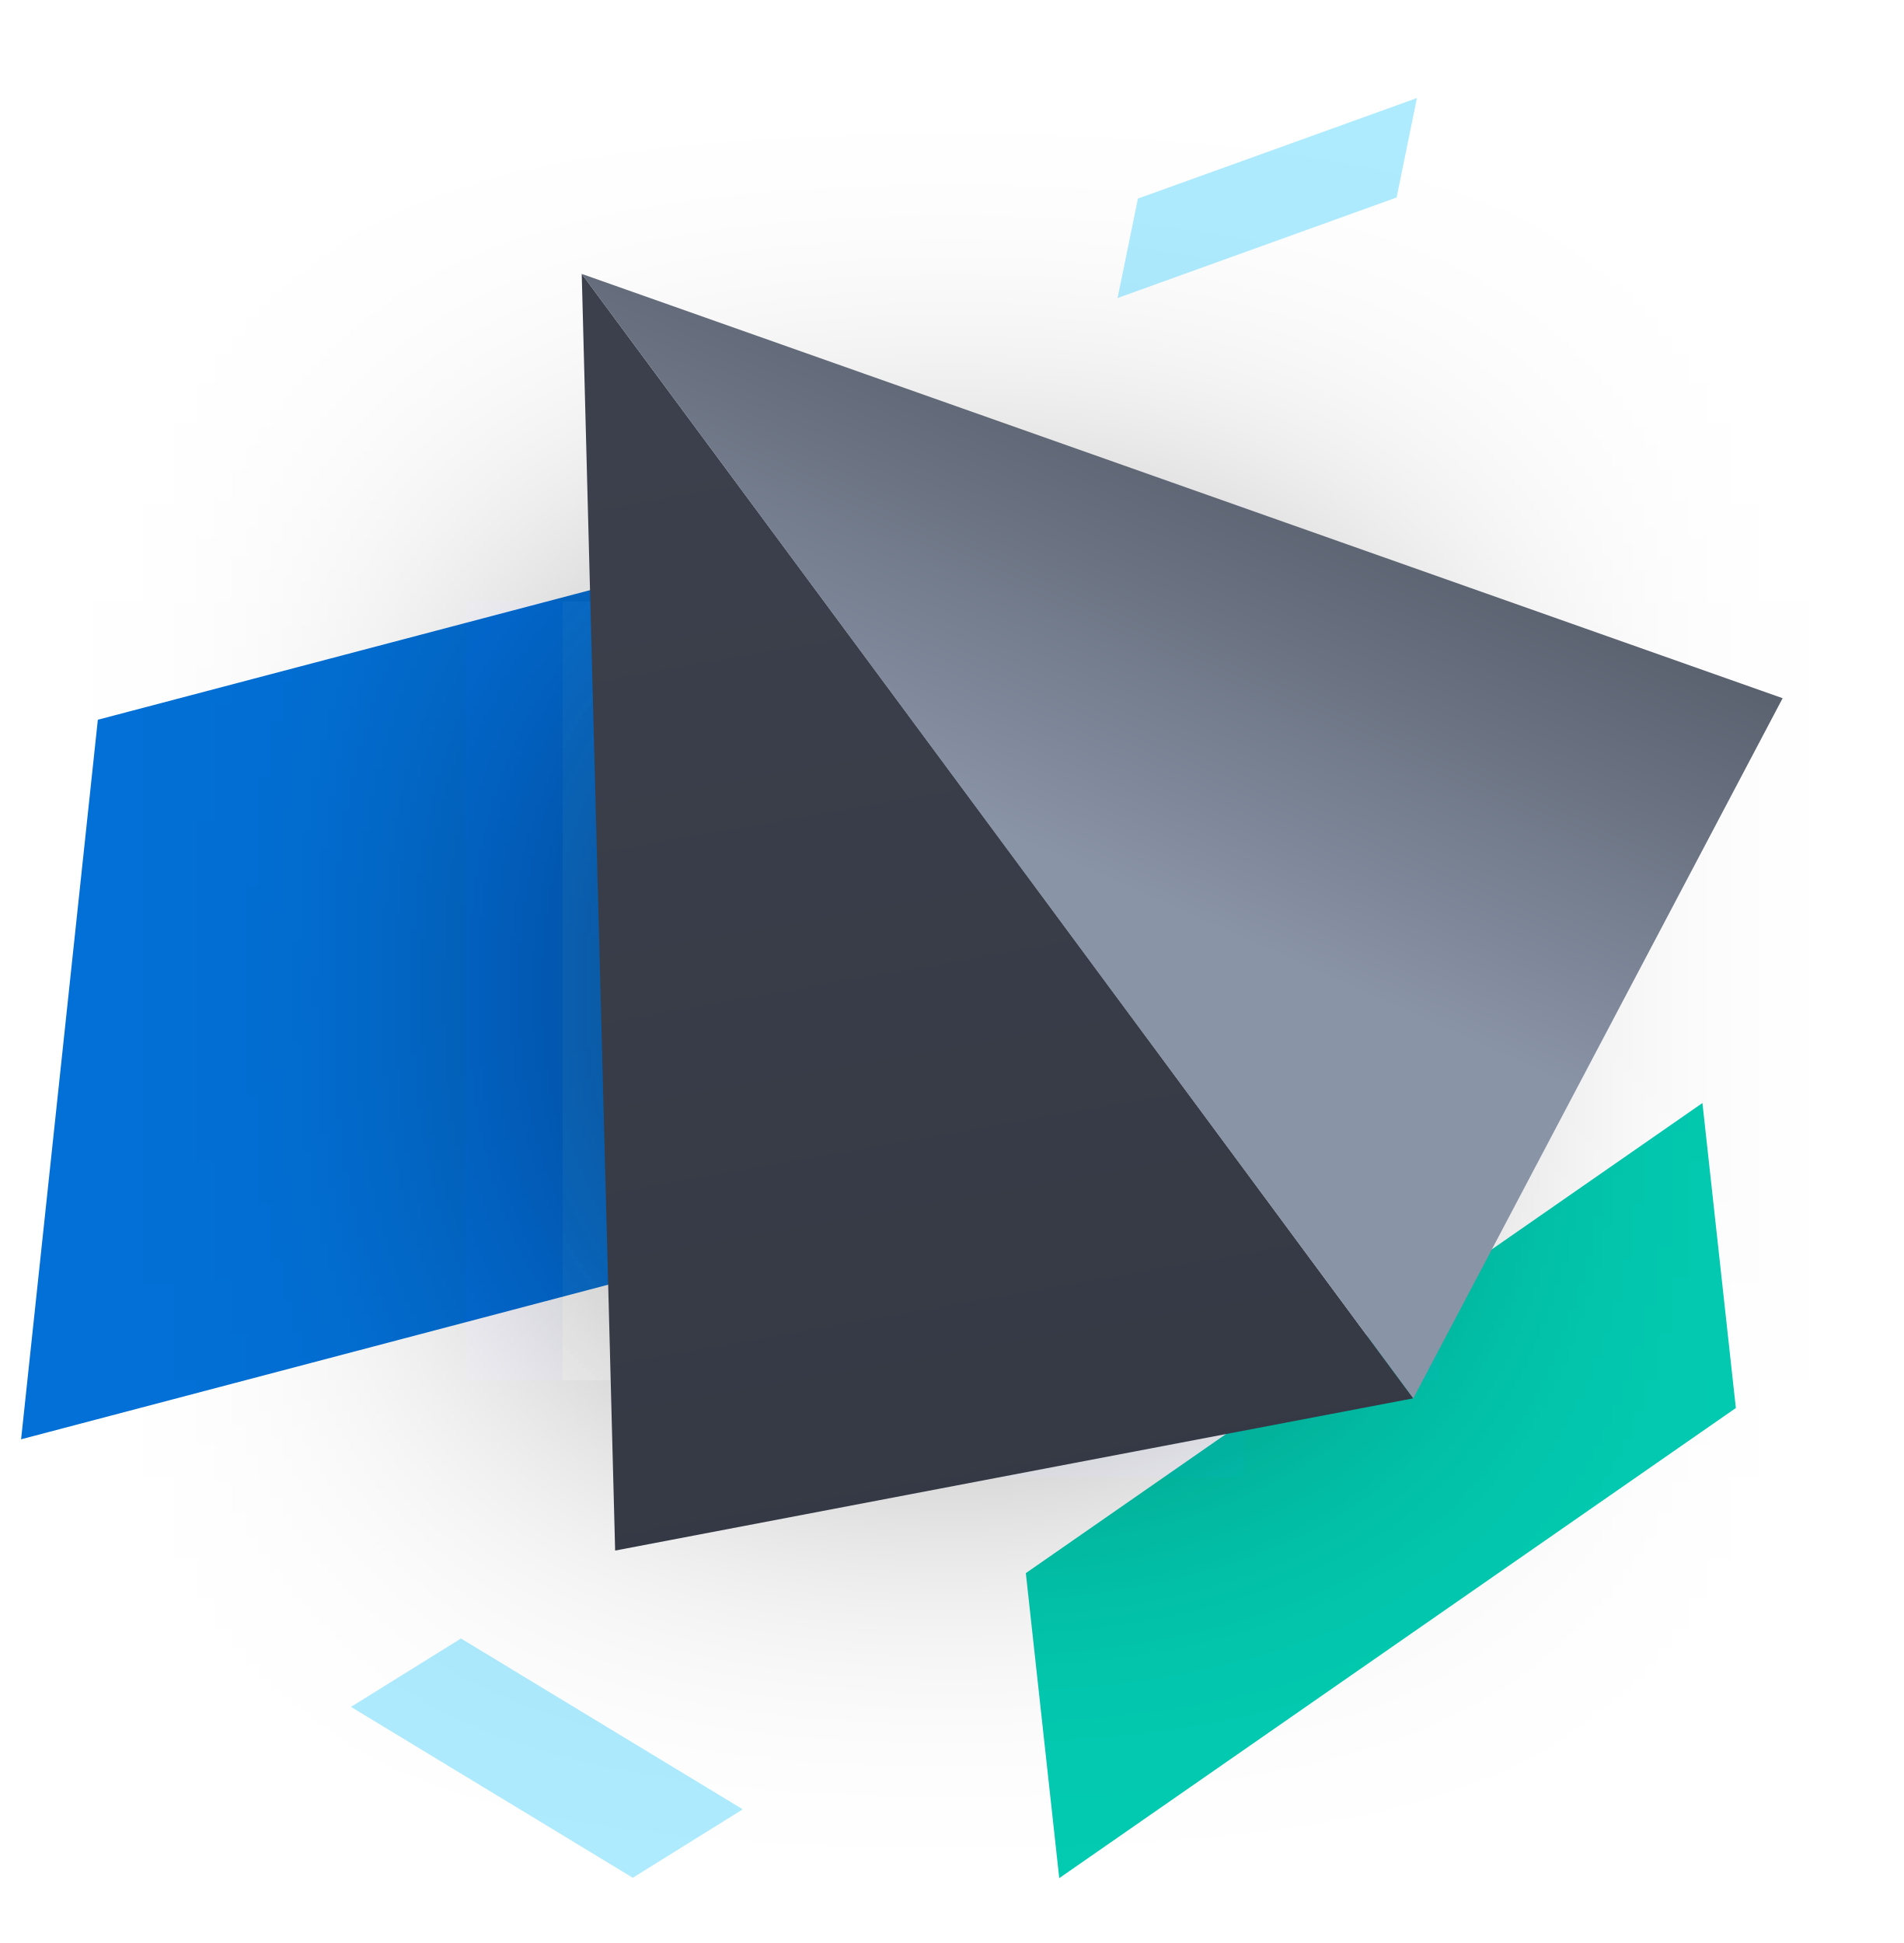
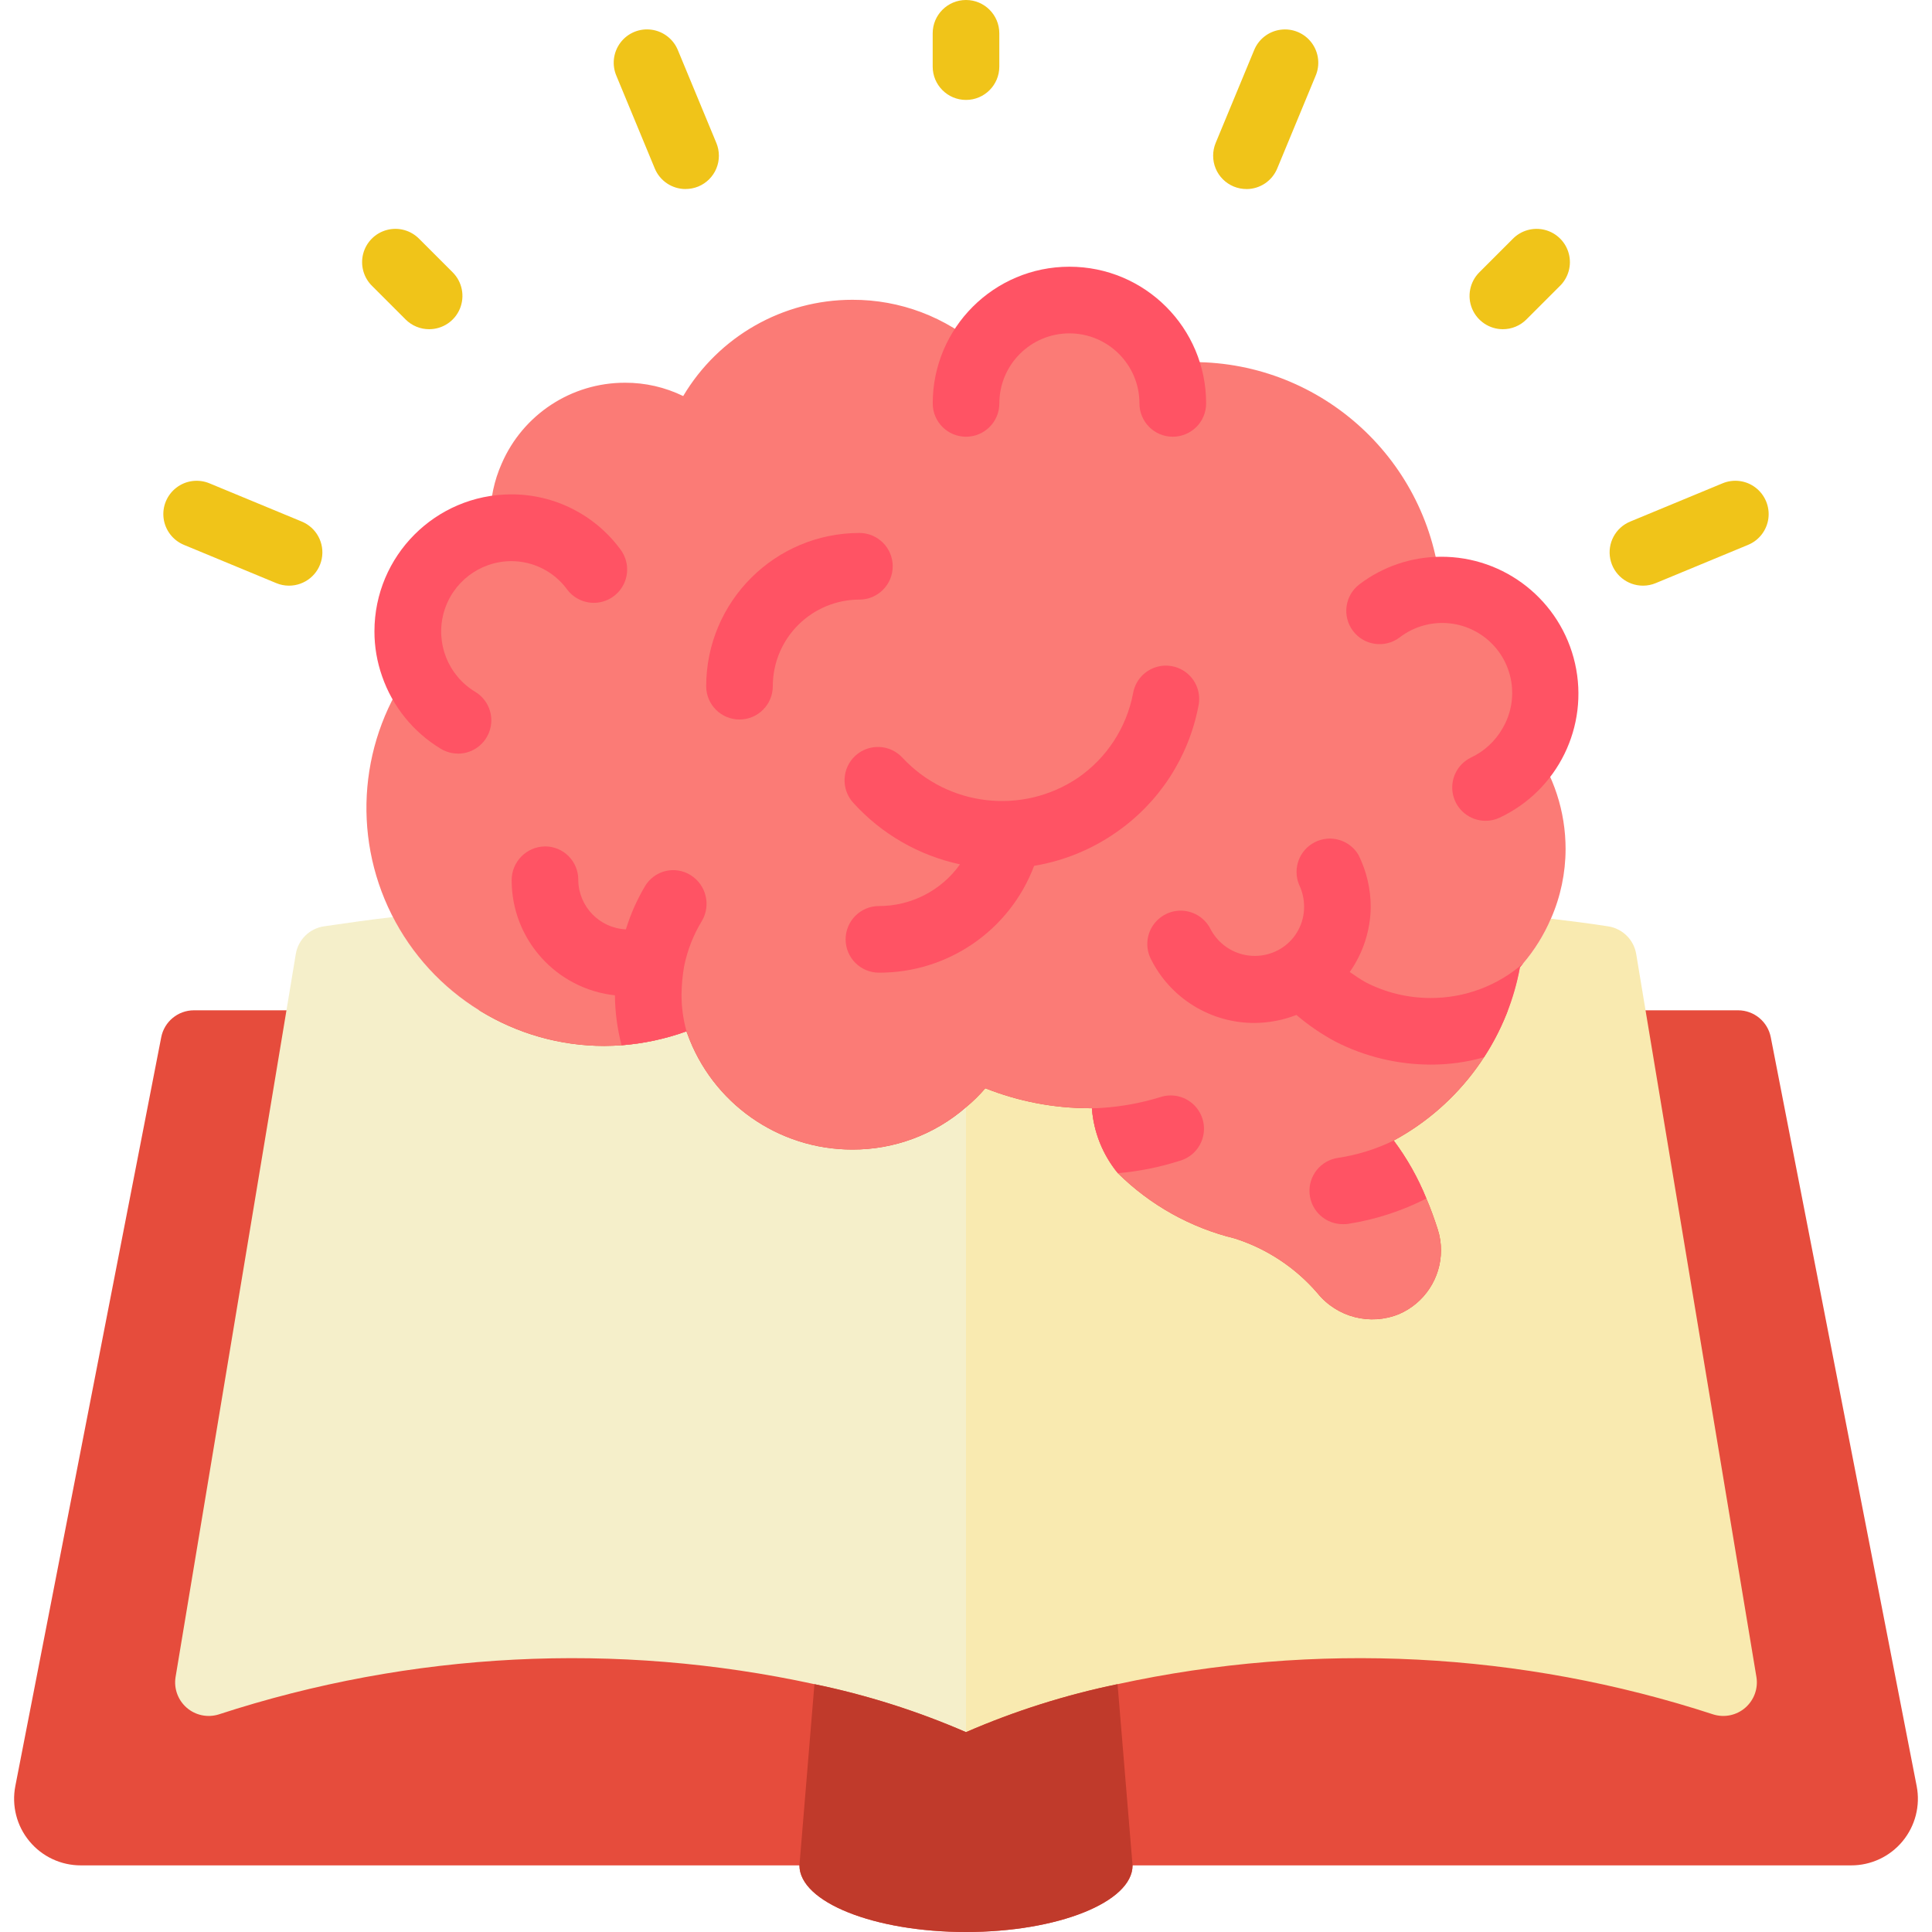
- <svg xmlns="http://www.w3.org/2000/svg" width="98" height="100">
-   <defs>
-     <filter x="-90%" y="-90%" width="280%" height="280%" filterUnits="objectBoundingBox" id="a">
-       <feGaussianBlur stdDeviation="12" in="SourceGraphic" />
-     </filter>
-     <linearGradient x1="49.892%" y1=".428%" x2="24.856%" y2="100%" id="b">
-       <stop stop-color="#3B404C" offset="0%" />
-       <stop stop-color="#333843" offset="100%" />
-     </linearGradient>
-     <linearGradient x1="17.713%" y1="0%" x2="77.754%" y2="68.424%" id="c">
-       <stop stop-color="#2C3039" offset="0%" />
-       <stop stop-color="#8A94A7" offset="100%" />
-     </linearGradient>
-   </defs>
-   <g fill="none" fill-rule="evenodd">
-     <path d="M49.028 61.452L1.086 74.076l3.95-37.033 27.97-7.364c.1 3.076.27 8.387.512 15.934l15.485 15.72.025.119z" fill="#0270D7" />
-     <path fill-opacity=".32" fill="#00BFFB" d="M23.725 84.328l-5.66 3.52 14.505 8.794 5.66-3.522z" />
-     <path fill="#02CBB1" d="M89.345 72.466l-1.72-15.697L52.8 80.964l1.72 15.698z" />
-     <path fill-opacity=".48" fill="#1D2026" filter="url(#a)" d="M44 41h40v40H44z" transform="translate(-15 -10)" />
-     <path fill="url(#b)" d="M37.841 71.977L0 54.169 37.231 0z" transform="rotate(-36 55.277 18.264)" />
-     <path fill="url(#c)" fill-rule="nonzero" transform="scale(-1 1) rotate(36 .538 -153.515)" d="M73.788 71.977L37.229 54 74.4 0z" />
-     <path fill-opacity=".32" fill="#00BFFB" d="M58.57 10.221l-1.048 5.117 14.362-5.174 1.047-5.118z" />
+ <svg xmlns="http://www.w3.org/2000/svg" height="108" viewBox="0 0 58 58" width="108">
+   <g id="Page-1" fill="none" fill-rule="evenodd">
+     <g id="026---Idea" fill-rule="nonzero">
+       <path id="Shape" d="m8.6 30.33h-2.78c-.478.001-.889.34-.98.81l-4.38 22.48c-.114.587.041 1.195.423 1.655.381.461.949.727 1.547.725h21.57c0 1.1 2.24 2 5 2s5-.9 5-2h21.57c.598.002 1.166-.264 1.547-.725.381-.461.537-1.068.423-1.655l-4.38-22.48c-.091-.47-.502-.809-.98-.81z" fill="#e64c3c" />
+       <path id="Shape" d="m29 33.24v18.76c-1.463-.635-2.988-1.118-4.55-1.44-5.938-1.291-12.113-.977-17.89.91-.332.101-.693.025-.955-.203-.262-.228-.389-.574-.335-.917l3.33-20.02.28-1.69c.072-.429.41-.763.84-.83.68-.1 1.38-.2 2.08-.28 1.222 2.375 3.669 3.869 6.34 3.87.18 0 .35-.01.52-.02.666-.052 1.322-.193 1.95-.42.002.021.009.042.02.06.748 2.096 2.735 3.493 4.96 3.49 1.253.004 2.465-.447 3.41-1.27z" fill="#f5efca" />
+       <path id="Shape" d="m51.44 51.47c-5.777-1.887-11.952-2.201-17.89-.91-1.562.322-3.087.805-4.55 1.44v-18.76c.21-.172.404-.363.58-.57.999.397 2.065.601 3.14.6h.06c.052.715.324 1.396.78 1.95.971.96 2.184 1.637 3.51 1.96.962.307 1.821.875 2.48 1.64.588.728 1.584.984 2.45.63.763-.329 1.257-1.079 1.26-1.91.001-.217-.033-.433-.1-.64-.1-.31-.21-.62-.34-.92-.251-.62-.58-1.204-.98-1.74 1.983-1.073 3.376-2.984 3.79-5.2.03-.04.07-.08.1-.12.342-.403.622-.854.83-1.34.58.07 1.15.14 1.72.23.43.067.768.401.84.83l.28 1.69 3.33 20.02c.054.343-.073.689-.335.917-.262.228-.623.304-.955.203z" fill="#f9eab0" />
+       <path id="Shape" d="m34 56c0 1.1-2.24 2-5 2s-5-.9-5-2l.45-5.44c1.562.322 3.087.805 4.55 1.44 1.463-.635 2.988-1.118 4.55-1.44z" fill="#c03a2b" />
+       <path id="Shape" d="m47 25.49c-.001.72-.151 1.431-.44 2.09-.208.486-.488.937-.83 1.34-.03.04-.07.08-.1.12-.414 2.216-1.807 4.127-3.79 5.2.4.536.729 1.12.98 1.74.13.3.24.61.34.92.067.207.101.423.1.64-.003.831-.497 1.581-1.26 1.91-.866.354-1.862.098-2.45-.63-.659-.765-1.518-1.333-2.48-1.64-1.326-.323-2.539-1-3.51-1.96-.456-.554-.728-1.235-.78-1.95h-.06c-1.075.001-2.141-.203-3.14-.6-.176.207-.37.398-.58.57-.945.823-2.157 1.274-3.41 1.27-2.225.003-4.212-1.394-4.96-3.49-.011-.018-.018-.039-.02-.06-.628.227-1.284.368-1.95.42-.17.01-.34.02-.52.02-2.703-.002-5.173-1.529-6.383-3.945-1.21-2.417-.954-5.309.663-7.475-.12-.327-.181-.672-.18-1.02-.006-1.478 1.032-2.754 2.48-3.05.005-.005.012-.009.02-.01-.01-.12-.02-.24-.02-.37-.001-.555.115-1.103.34-1.61.638-1.476 2.092-2.431 3.7-2.43.606-.003 1.205.134 1.75.4 1.065-1.792 2.995-2.891 5.08-2.89 1.43-.005 2.812.518 3.88 1.47.613-.989 1.728-1.551 2.888-1.456 1.16.095 2.168.831 2.612 1.906.286-.032.573-.049.86-.05 3.875.006 7.099 2.979 7.42 6.84h.03c.824-0 1.614.328 2.196.912.582.584.907 1.375.904 2.198-.002.539-.14 1.068-.4 1.54.664.909 1.021 2.005 1.02 3.13z" fill="#fb7b76" />
+       <path id="Shape" d="m29 3c-.552 0-1-.448-1-1v-1c0-.552.448-1 1-1s1 .448 1 1v1c0 .552-.448 1-1 1z" fill="#f0c419" />
+       <path id="Shape" d="m45.117 9.883c-.404-0-.769-.244-.924-.617s-.069-.804.217-1.09l1-1c.251-.26.623-.364.973-.273.35.092.623.365.714.714.092.35-.013.721-.273.973l-1 1c-.187.188-.442.293-.707.293z" fill="#f0c419" />
+       <path id="Shape" d="m12.883 9.883c-.265-0-.52-.105-.707-.293l-1-1c-.26-.251-.364-.623-.273-.973.092-.35.365-.623.714-.714.35-.092.721.013.973.273l1 1c.286.286.371.716.217 1.09s-.519.617-.924.617z" fill="#f0c419" />
+       <path id="Shape" d="m20.581 5.675c-.404 0-.769-.243-.924-.617l-1.148-2.772c-.146-.332-.101-.716.117-1.006s.576-.438.935-.388c.359.05.663.29.795.627l1.149 2.772c.102.245.102.521.001.766-.101.245-.296.44-.542.542-.122.05-.252.075-.383.075z" fill="#f0c419" />
+       <path id="Shape" d="m37.419 5.675c-.131-0-.261-.026-.383-.076-.245-.102-.44-.296-.541-.541s-.101-.521 0-.766l1.149-2.772c.132-.338.436-.578.795-.627.359-.05.717.099.935.388s.263.674.117 1.006l-1.148 2.772c-.155.374-.52.617-.924.617z" fill="#f0c419" />
+       <path id="Shape" d="m49.325 17.582c-.478.001-.891-.336-.984-.805-.093-.469.158-.938.601-1.12l2.772-1.148c.33-.137.708-.087.991.131.283.218.429.57.383.924-.047.354-.279.657-.609.793l-2.771 1.148c-.121.051-.252.077-.383.077z" fill="#f0c419" />
+       <path id="Shape" d="m8.675 17.582c-.131-0-.262-.026-.383-.077l-2.771-1.148c-.33-.137-.562-.439-.609-.793-.047-.354.099-.706.383-.924.283-.218.661-.267.991-.131l2.772 1.148c.442.182.694.651.601 1.12-.093.469-.506.806-.984.805z" fill="#f0c419" />
+       <g fill="#ff5364">
+         <path id="Shape" d="m45.73 28.92c-.03.04-.07.08-.1.12-.176.963-.543 1.881-1.08 2.7-.524.149-1.066.223-1.61.22-.991-.003-1.967-.239-2.85-.69-.418-.224-.81-.492-1.17-.8-.399.154-.822.236-1.25.24-1.321.007-2.531-.738-3.12-1.92-.161-.32-.139-.701.058-1.0.197-.299.538-.471.895-.45.357.021.676.23.837.55.198.379.547.656.962.761.414.105.854.028 1.208-.211.4-.273.639-.726.64-1.21.001-.232-.05-.461-.15-.67-.201-.484.005-1.04.472-1.277s1.038-.072 1.308.377c.243.488.37 1.025.37 1.57-.008.699-.228 1.379-.63 1.95.16.11.32.22.48.31.6.309 1.265.47 1.94.47 1.026.006 2.018-.364 2.79-1.04z" />
+         <path id="Shape" d="m33.5 24.994c1.295-.893 2.186-2.26 2.479-3.806.074-.354-.048-.72-.32-.958-.272-.238-.652-.311-.992-.19-.341.121-.59.416-.651.772-.196 1.031-.791 1.944-1.656 2.539-1.664 1.121-3.895.866-5.264-.6-.373-.409-1.006-.438-1.415-.066s-.438 1.006-.066 1.415c.848.937 1.969 1.583 3.205 1.848-.56.787-1.468 1.254-2.434 1.252-.552 0-1 .448-1 1s.448 1 1 1c2.07.008 3.928-1.27 4.659-3.207.882-.147 1.721-.488 2.455-.999z" />
+         <path id="Shape" d="m42.82 35.98c-.735.375-1.525.632-2.34.76-.053.008-.106.012-.16.01-.527.005-.967-.4-1.006-.925-.04-.525.335-.991.856-1.065.58-.088 1.143-.263 1.67-.52.4.536.729 1.12.98 1.74z" />
+         <path id="Shape" d="m20.54 29c-.05.281-.077.565-.08.85-.002.375.048.749.15 1.11-.628.227-1.284.368-1.95.42-.128-.49-.195-.994-.2-1.5-1.761-.192-3.097-1.678-3.1-3.45-.003-.557.443-1.012 1-1.02.264-.002.518.102.705.288.188.186.294.438.295.702v.03c.015.79.64 1.433 1.43 1.47.138-.451.33-.884.57-1.29.134-.229.355-.395.613-.459.258-.064.531-.021.757.119.47.291.621.904.34 1.38-.254.416-.433.873-.53 1.35z" />
+         <path id="Shape" d="m35.41 34.85c-.601.192-1.221.316-1.85.37-.456-.554-.728-1.235-.78-1.95.097.002.194-.001.29-.01.594-.038 1.181-.145 1.75-.32.345-.118.727-.04.997.206.27.245.385.618.3.972-.085.355-.356.635-.707.732z" />
+         <path id="Shape" d="m26.8 17c0-.552-.448-1-1-1-2.539.003-4.597 2.061-4.6 4.6 0 .552.448 1 1 1s1-.448 1-1c0-.69.274-1.351.762-1.838s1.149-.762 1.838-.762c.552 0 1-.448 1-1z" />
+         <path id="Shape" d="m13.748 22.623c-.182 0-.36-.05-.515-.144-.825-.498-1.449-1.269-1.763-2.179-.152-.433-.23-.888-.229-1.347-0-2.266 1.834-4.105 4.1-4.112 1.299-.005 2.521.612 3.289 1.659.213.287.257.666.115.994s-.448.555-.803.597c-.355.041-.705-.11-.918-.397-.392-.535-1.016-.85-1.679-.848-.947.005-1.774.639-2.025 1.552s.135 1.881.945 2.37c.385.232.569.692.448 1.125-.121.433-.515.733-.965.732z" />
+         <path id="Shape" d="m35.207 13.111c-.552 0-1-.448-1-1 0-1.162-.942-2.103-2.103-2.103s-2.103.942-2.103 2.103c0 .552-.448 1-1 1s-1-.448-1-1c0-2.266 1.837-4.104 4.104-4.104s4.104 1.837 4.104 4.104c0 .265-.105.52-.293.707s-.442.293-.707.293z" />
+         <path id="Shape" d="m44.587 24.641c-.464-.005-.864-.328-.966-.781-.102-.453.122-.916.54-1.119.399-.187.729-.493.947-.876.509-.867.332-1.973-.422-2.638-.754-.665-1.873-.702-2.67-.089-.442.331-1.069.242-1.4-.2s-.242-1.069.2-1.4c.7-.53 1.552-.819 2.43-.824 1.932-.013 3.612 1.321 4.038 3.206.426 1.885-.519 3.811-2.269 4.629-.134.062-.28.094-.428.092z" />
+       </g>
+     </g>
  </g>
</svg>
